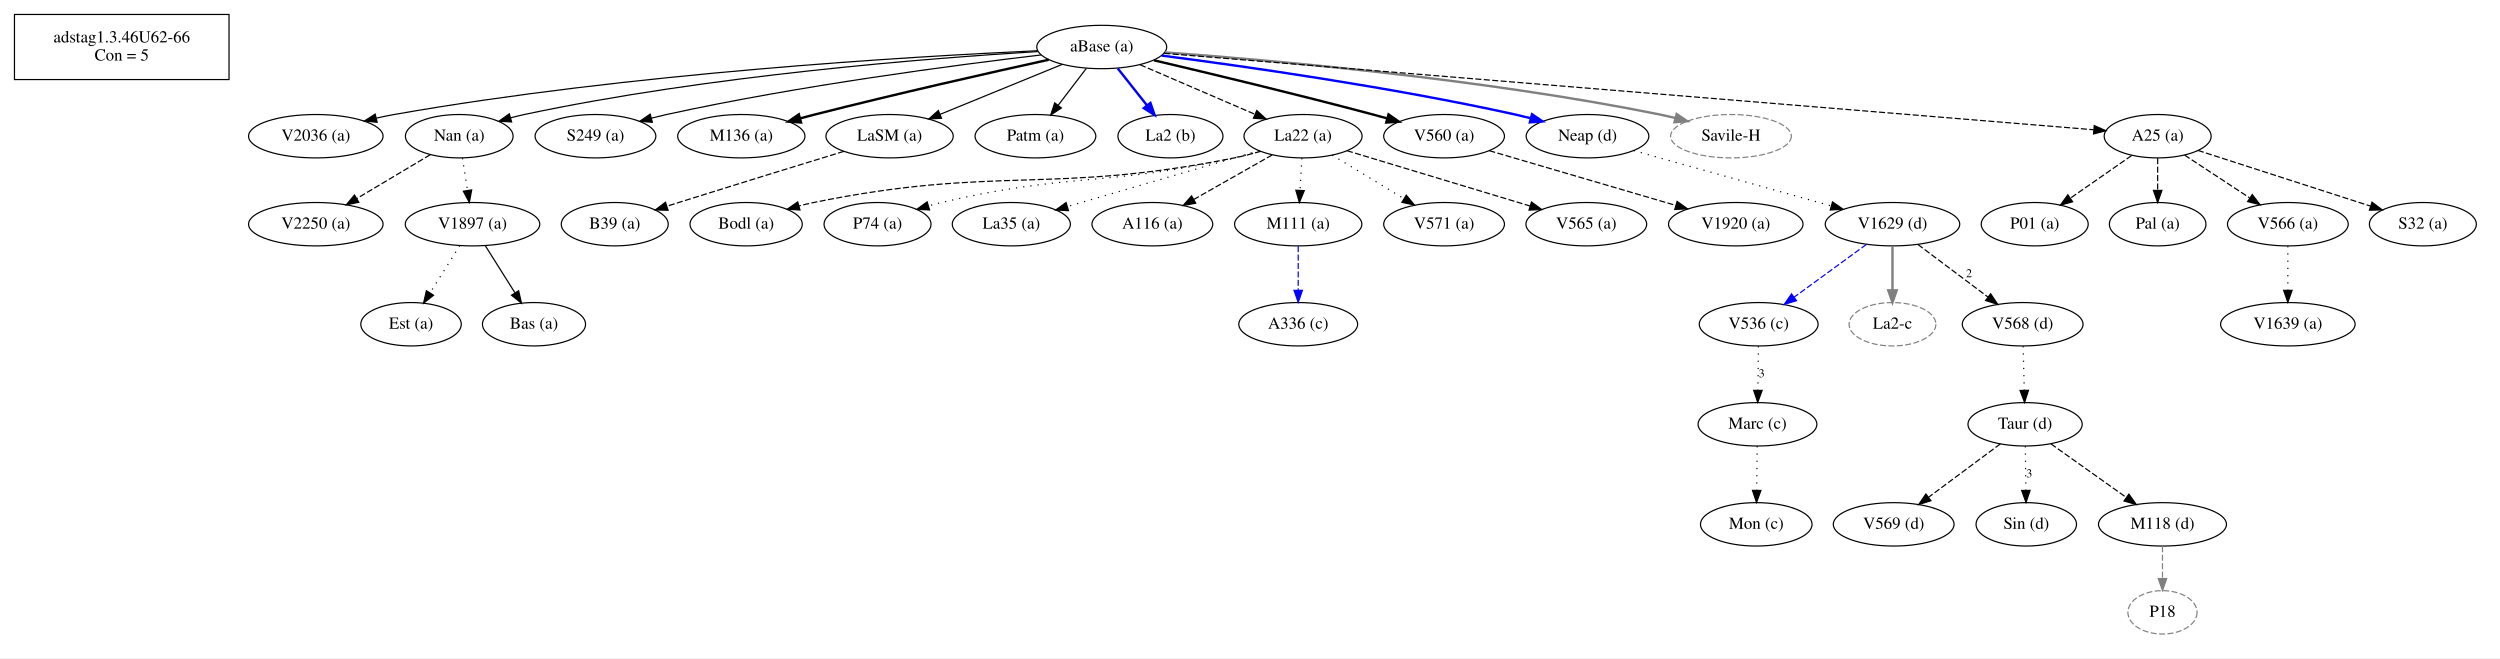
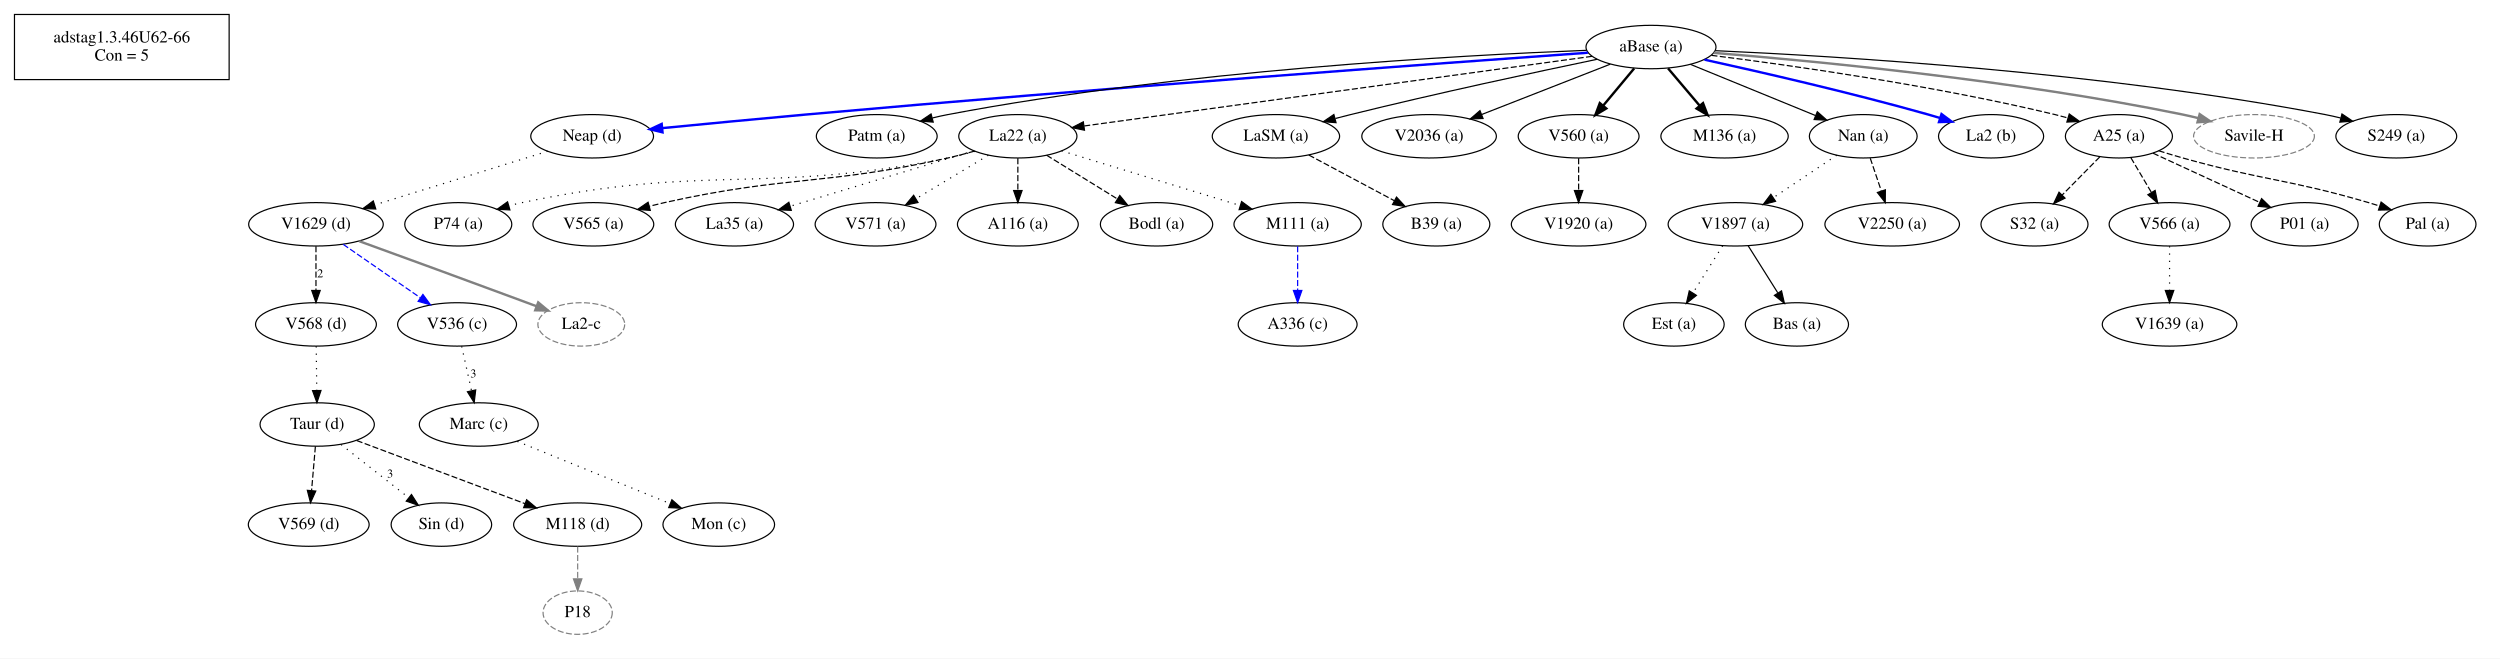
- <svg xmlns="http://www.w3.org/2000/svg" width="2074pt" height="546pt" viewBox="0.00 0.00 2074.00 546.00">
+ <svg xmlns="http://www.w3.org/2000/svg" width="2073pt" height="546pt" viewBox="0.00 0.00 2073.00 546.00">
  <g id="graph0" class="graph" transform="scale(1 1) rotate(0) translate(4 542)">
-     <polygon fill="white" stroke="transparent" points="-4,4 -4,-542 2070,-542 2070,4 -4,4" />
+     <polygon fill="white" stroke="transparent" points="-4,4 -4,-542 2069,-542 2069,4 -4,4" />
    <g id="clust1" class="cluster">
      <polygon fill="none" stroke="black" points="8,-476 8,-530 186,-530 186,-476 8,-476" />
    </g>
    <g id="clust2" class="cluster">
</g>
    <g id="node1" class="node">
      <text text-anchor="middle" x="97" y="-506.8" font-family="Times,serif" font-size="14.00">adstag1.3.46U62-66</text>
      <text text-anchor="middle" x="97" y="-491.8" font-family="Times,serif" font-size="14.00">Con = 5</text>
    </g>
    <g id="node2" class="node">
-       <ellipse fill="none" stroke="black" cx="258" cy="-429" rx="55.79" ry="18" />
-       <text text-anchor="middle" x="258" y="-425.3" font-family="Times,serif" font-size="14.00">V2036 (a)</text>
+       <ellipse fill="none" stroke="black" cx="487" cy="-429" rx="50.89" ry="18" />
+       <text text-anchor="middle" x="487" y="-425.3" font-family="Times,serif" font-size="14.00">Neap (d)</text>
+     </g>
+     <g id="node21" class="node">
+       <ellipse fill="none" stroke="black" cx="258" cy="-356" rx="55.79" ry="18" />
+       <text text-anchor="middle" x="258" y="-352.3" font-family="Times,serif" font-size="14.00">V1629 (d)</text>
+     </g>
+     <g id="edge20" class="edge">
+       <path fill="none" stroke="black" stroke-dasharray="1,5" d="M450.21,-416.59C411.27,-404.52 349.62,-385.41 306.68,-372.09" />
+       <polygon fill="black" stroke="black" points="307.59,-368.71 297,-369.09 305.52,-375.4 307.59,-368.71" />
    </g>
    <g id="node3" class="node">
-       <ellipse fill="none" stroke="black" cx="1894" cy="-273" rx="55.79" ry="18" />
-       <text text-anchor="middle" x="1894" y="-269.3" font-family="Times,serif" font-size="14.00">V1639 (a)</text>
+       <ellipse fill="none" stroke="black" cx="723" cy="-429" rx="50.09" ry="18" />
+       <text text-anchor="middle" x="723" y="-425.3" font-family="Times,serif" font-size="14.00">Patm (a)</text>
    </g>
    <g id="node4" class="node">
-       <ellipse fill="none" stroke="black" cx="1455" cy="-273" rx="49.29" ry="18" />
-       <text text-anchor="middle" x="1455" y="-269.3" font-family="Times,serif" font-size="14.00">V536 (c)</text>
+       <ellipse fill="none" stroke="black" cx="258" cy="-273" rx="50.09" ry="18" />
+       <text text-anchor="middle" x="258" y="-269.3" font-family="Times,serif" font-size="14.00">V568 (d)</text>
+     </g>
+     <g id="node23" class="node">
+       <ellipse fill="none" stroke="black" cx="259" cy="-190" rx="47.39" ry="18" />
+       <text text-anchor="middle" x="259" y="-186.3" font-family="Times,serif" font-size="14.00">Taur (d)</text>
+     </g>
+     <g id="edge21" class="edge">
+       <path fill="none" stroke="black" stroke-dasharray="1,5" d="M258.21,-254.82C258.34,-244.19 258.51,-230.31 258.66,-218.2" />
+       <polygon fill="black" stroke="black" points="262.16,-218.2 258.79,-208.15 255.16,-218.11 262.16,-218.2" />
+     </g>
+     <g id="node5" class="node">
+       <ellipse fill="none" stroke="black" cx="376" cy="-356" rx="44.39" ry="18" />
+       <text text-anchor="middle" x="376" y="-352.3" font-family="Times,serif" font-size="14.00">P74 (a)</text>
+     </g>
+     <g id="node6" class="node">
+       <ellipse fill="none" stroke="black" cx="592" cy="-107" rx="46.29" ry="18" />
+       <text text-anchor="middle" x="592" y="-103.3" font-family="Times,serif" font-size="14.00">Mon (c)</text>
+     </g>
+     <g id="node7" class="node">
+       <ellipse fill="none" stroke="black" cx="840" cy="-429" rx="48.99" ry="18" />
+       <text text-anchor="middle" x="840" y="-425.3" font-family="Times,serif" font-size="14.00">La22 (a)</text>
+     </g>
+     <g id="edge4" class="edge">
+       <path fill="none" stroke="black" stroke-dasharray="1,5" d="M804.67,-416.54C797.24,-414.45 789.41,-412.46 782,-411 627.23,-380.47 583.37,-406.48 429,-374 425.38,-373.24 421.66,-372.33 417.95,-371.32" />
+       <polygon fill="black" stroke="black" points="418.81,-367.93 408.23,-368.5 416.86,-374.65 418.81,-367.93" />
+     </g>
+     <g id="node8" class="node">
+       <ellipse fill="none" stroke="black" cx="488" cy="-356" rx="50.09" ry="18" />
+       <text text-anchor="middle" x="488" y="-352.3" font-family="Times,serif" font-size="14.00">V565 (a)</text>
+     </g>
+     <g id="edge7" class="edge">
+       <path fill="none" stroke="black" stroke-dasharray="5,2" d="M803.99,-416.66C796.75,-414.61 789.17,-412.61 782,-411 678.83,-387.86 650.22,-396.9 547,-374 542.9,-373.09 538.67,-372.06 534.44,-370.96" />
+       <polygon fill="black" stroke="black" points="535.21,-367.55 524.64,-368.32 533.39,-374.3 535.21,-367.55" />
+     </g>
+     <g id="node11" class="node">
+       <ellipse fill="none" stroke="black" cx="605" cy="-356" rx="48.99" ry="18" />
+       <text text-anchor="middle" x="605" y="-352.3" font-family="Times,serif" font-size="14.00">La35 (a)</text>
+     </g>
+     <g id="edge10" class="edge">
+       <path fill="none" stroke="black" stroke-dasharray="1,5" d="M803.54,-416.98C762.55,-404.6 695.9,-384.46 651.27,-370.98" />
+       <polygon fill="black" stroke="black" points="652.13,-367.58 641.55,-368.04 650.11,-374.28 652.13,-367.58" />
+     </g>
+     <g id="node16" class="node">
+       <ellipse fill="none" stroke="black" cx="722" cy="-356" rx="50.09" ry="18" />
+       <text text-anchor="middle" x="722" y="-352.3" font-family="Times,serif" font-size="14.00">V571 (a)</text>
+     </g>
+     <g id="edge15" class="edge">
+       <path fill="none" stroke="black" stroke-dasharray="1,5" d="M815.55,-413.29C798.18,-402.84 774.65,-388.68 755.53,-377.18" />
+       <polygon fill="black" stroke="black" points="757.2,-374.09 746.82,-371.94 753.59,-380.09 757.2,-374.09" />
+     </g>
+     <g id="node26" class="node">
+       <ellipse fill="none" stroke="black" cx="840" cy="-356" rx="50.09" ry="18" />
+       <text text-anchor="middle" x="840" y="-352.3" font-family="Times,serif" font-size="14.00">A116 (a)</text>
+     </g>
+     <g id="edge24" class="edge">
+       <path fill="none" stroke="black" stroke-dasharray="5,2" d="M840,-410.81C840,-402.79 840,-393.05 840,-384.07" />
+       <polygon fill="black" stroke="black" points="843.5,-384.03 840,-374.03 836.5,-384.03 843.5,-384.03" />
+     </g>
+     <g id="node34" class="node">
+       <ellipse fill="none" stroke="black" cx="955" cy="-356" rx="46.59" ry="18" />
+       <text text-anchor="middle" x="955" y="-352.3" font-family="Times,serif" font-size="14.00">Bodl (a)</text>
+     </g>
+     <g id="edge32" class="edge">
+       <path fill="none" stroke="black" stroke-dasharray="5,2" d="M863.83,-413.29C880.79,-402.82 903.79,-388.62 922.44,-377.1" />
+       <polygon fill="black" stroke="black" points="924.53,-379.92 931.2,-371.69 920.85,-373.97 924.53,-379.92" />
+     </g>
+     <g id="node39" class="node">
+       <ellipse fill="none" stroke="black" cx="1072" cy="-356" rx="52.79" ry="18" />
+       <text text-anchor="middle" x="1072" y="-352.3" font-family="Times,serif" font-size="14.00">M111 (a)</text>
+     </g>
+     <g id="edge37" class="edge">
+       <path fill="none" stroke="black" stroke-dasharray="1,5" d="M876.25,-416.91C916.18,-404.69 980.54,-384.99 1024.48,-371.54" />
+       <polygon fill="black" stroke="black" points="1025.54,-374.88 1034.08,-368.61 1023.49,-368.18 1025.54,-374.88" />
+     </g>
+     <g id="node9" class="node">
+       <ellipse fill="none" stroke="black" cx="252" cy="-107" rx="50.09" ry="18" />
+       <text text-anchor="middle" x="252" y="-103.3" font-family="Times,serif" font-size="14.00">V569 (d)</text>
+     </g>
+     <g id="node10" class="node">
+       <ellipse fill="none" stroke="black" cx="1795" cy="-273" rx="55.79" ry="18" />
+       <text text-anchor="middle" x="1795" y="-269.3" font-family="Times,serif" font-size="14.00">V1639 (a)</text>
+     </g>
+     <g id="node12" class="node">
+       <ellipse fill="none" stroke="black" cx="1054" cy="-429" rx="52.79" ry="18" />
+       <text text-anchor="middle" x="1054" y="-425.3" font-family="Times,serif" font-size="14.00">LaSM (a)</text>
+     </g>
+     <g id="node27" class="node">
+       <ellipse fill="none" stroke="black" cx="1187" cy="-356" rx="44.39" ry="18" />
+       <text text-anchor="middle" x="1187" y="-352.3" font-family="Times,serif" font-size="14.00">B39 (a)</text>
+     </g>
+     <g id="edge25" class="edge">
+       <path fill="none" stroke="black" stroke-dasharray="5,2" d="M1081.24,-413.46C1101.72,-402.53 1129.94,-387.46 1152.08,-375.64" />
+       <polygon fill="black" stroke="black" points="1153.98,-378.59 1161.16,-370.8 1150.69,-372.42 1153.98,-378.59" />
+     </g>
+     <g id="node13" class="node">
+       <ellipse fill="none" stroke="black" cx="1683" cy="-356" rx="44.39" ry="18" />
+       <text text-anchor="middle" x="1683" y="-352.3" font-family="Times,serif" font-size="14.00">S32 (a)</text>
+     </g>
+     <g id="node14" class="node">
+       <ellipse fill="none" stroke="black" cx="1795" cy="-356" rx="50.09" ry="18" />
+       <text text-anchor="middle" x="1795" y="-352.3" font-family="Times,serif" font-size="14.00">V566 (a)</text>
+     </g>
+     <g id="edge9" class="edge">
+       <path fill="none" stroke="black" stroke-dasharray="1,5" d="M1795,-337.82C1795,-327.19 1795,-313.31 1795,-301.2" />
+       <polygon fill="black" stroke="black" points="1798.5,-301.15 1795,-291.15 1791.5,-301.15 1798.5,-301.15" />
+     </g>
+     <g id="node15" class="node">
+       <ellipse fill="none" stroke="black" cx="1181" cy="-429" rx="55.79" ry="18" />
+       <text text-anchor="middle" x="1181" y="-425.3" font-family="Times,serif" font-size="14.00">V2036 (a)</text>
+     </g>
+     <g id="node17" class="node">
+       <ellipse fill="none" stroke="black" cx="1305" cy="-429" rx="50.09" ry="18" />
+       <text text-anchor="middle" x="1305" y="-425.3" font-family="Times,serif" font-size="14.00">V560 (a)</text>
+     </g>
+     <g id="node20" class="node">
+       <ellipse fill="none" stroke="black" cx="1305" cy="-356" rx="55.79" ry="18" />
+       <text text-anchor="middle" x="1305" y="-352.3" font-family="Times,serif" font-size="14.00">V1920 (a)</text>
+     </g>
+     <g id="edge19" class="edge">
+       <path fill="none" stroke="black" stroke-dasharray="5,2" d="M1305,-410.81C1305,-402.79 1305,-393.05 1305,-384.07" />
+       <polygon fill="black" stroke="black" points="1308.5,-384.03 1305,-374.03 1301.5,-384.03 1308.5,-384.03" />
+     </g>
+     <g id="node18" class="node">
+       <ellipse fill="none" stroke="black" cx="1426" cy="-429" rx="52.79" ry="18" />
+       <text text-anchor="middle" x="1426" y="-425.3" font-family="Times,serif" font-size="14.00">M136 (a)</text>
+     </g>
+     <g id="node19" class="node">
+       <ellipse fill="none" stroke="black" cx="1907" cy="-356" rx="44.39" ry="18" />
+       <text text-anchor="middle" x="1907" y="-352.3" font-family="Times,serif" font-size="14.00">P01 (a)</text>
+     </g>
+     <g id="edge3" class="edge">
+       <path fill="none" stroke="black" stroke-dasharray="5,2" d="M258,-337.82C258,-327.19 258,-313.31 258,-301.2" />
+       <polygon fill="black" stroke="black" points="261.5,-301.15 258,-291.15 254.5,-301.15 261.5,-301.15" />
+       <text text-anchor="middle" x="261.5" y="-312" font-family="Times,serif" font-size="10.00">2</text>
+     </g>
+     <g id="node36" class="node">
+       <ellipse fill="none" stroke="black" cx="375" cy="-273" rx="49.29" ry="18" />
+       <text text-anchor="middle" x="375" y="-269.3" font-family="Times,serif" font-size="14.00">V536 (c)</text>
+     </g>
+     <g id="edge34" class="edge">
+       <path fill="none" stroke="blue" stroke-dasharray="5,2" d="M280.56,-339.38C298.72,-326.81 324.43,-309.01 344.44,-295.16" />
+       <polygon fill="blue" stroke="blue" points="346.68,-297.86 352.91,-289.29 342.69,-292.11 346.68,-297.86" />
+     </g>
+     <g id="node38" class="node">
+       <ellipse fill="none" stroke="gray" stroke-dasharray="5,2" cx="478" cy="-273" rx="36" ry="18" />
+       <text text-anchor="middle" x="478" y="-269.3" font-family="Times,serif" font-size="14.00">La2-c</text>
+     </g>
+     <g id="edge36" class="edge">
+       <path fill="none" stroke="gray" stroke-width="2" d="M293.9,-342C329.31,-329.14 384.94,-308.87 433,-291 435.55,-290.05 438.19,-289.07 440.84,-288.07" />
+       <polygon fill="gray" stroke="gray" stroke-width="2" points="442.28,-291.27 450.41,-284.48 439.82,-284.72 442.28,-291.27" />
+     </g>
+     <g id="node22" class="node">
+       <ellipse fill="none" stroke="black" cx="1365" cy="-503" rx="53.89" ry="18" />
+       <text text-anchor="middle" x="1365" y="-499.3" font-family="Times,serif" font-size="14.00">aBase (a)</text>
+     </g>
+     <g id="edge1" class="edge">
+       <path fill="none" stroke="blue" stroke-width="2" d="M1312.64,-498.29C1196.06,-489.95 906.26,-468.73 664,-447 624.43,-443.45 579.92,-439.17 545.43,-435.8" />
+       <polygon fill="blue" stroke="blue" stroke-width="2" points="545.36,-432.27 535.06,-434.78 544.67,-439.24 545.36,-432.27" />
+     </g>
+     <g id="edge2" class="edge">
+       <path fill="none" stroke="black" d="M1311.48,-500.28C1208.25,-496.24 974.78,-483.54 782,-447 777.82,-446.21 773.5,-445.25 769.2,-444.19" />
+       <polygon fill="black" stroke="black" points="769.81,-440.74 759.25,-441.59 768.04,-447.51 769.81,-440.74" />
+     </g>
+     <g id="edge6" class="edge">
+       <path fill="none" stroke="black" stroke-dasharray="5,2" d="M1316.08,-495.29C1218.01,-481.84 997.96,-451.66 895.04,-437.55" />
+       <polygon fill="black" stroke="black" points="895.24,-434.04 884.86,-436.15 894.29,-440.98 895.24,-434.04" />
+     </g>
+     <g id="edge11" class="edge">
+       <path fill="none" stroke="black" d="M1320.31,-492.84C1270.36,-482.43 1187.12,-464.59 1116,-447 1111.86,-445.97 1107.57,-444.88 1103.27,-443.75" />
+       <polygon fill="black" stroke="black" points="1103.84,-440.28 1093.28,-441.09 1102.04,-447.05 1103.84,-440.28" />
+     </g>
+     <g id="edge14" class="edge">
+       <path fill="none" stroke="black" d="M1331.25,-488.79C1301.22,-477.04 1257.13,-459.79 1224.47,-447.01" />
+       <polygon fill="black" stroke="black" points="1225.75,-443.75 1215.16,-443.37 1223.19,-450.27 1225.75,-443.75" />
+     </g>
+     <g id="edge16" class="edge">
+       <path fill="none" stroke="black" stroke-width="2" d="M1351.08,-485.3C1343.44,-476.12 1333.81,-464.57 1325.33,-454.4" />
+       <polygon fill="black" stroke="black" stroke-width="2" points="1327.93,-452.05 1318.84,-446.61 1322.55,-456.53 1327.93,-452.05" />
+     </g>
+     <g id="edge17" class="edge">
+       <path fill="none" stroke="black" stroke-width="2" d="M1379.15,-485.3C1386.92,-476.12 1396.71,-464.57 1405.33,-454.4" />
+       <polygon fill="black" stroke="black" stroke-width="2" points="1408.14,-456.5 1411.93,-446.61 1402.79,-451.98 1408.14,-456.5" />
+     </g>
+     <g id="node24" class="node">
+       <ellipse fill="none" stroke="black" cx="1541" cy="-429" rx="44.69" ry="18" />
+       <text text-anchor="middle" x="1541" y="-425.3" font-family="Times,serif" font-size="14.00">Nan (a)</text>
+     </g>
+     <g id="edge22" class="edge">
+       <path fill="none" stroke="black" d="M1397.69,-488.63C1427.06,-476.61 1470.25,-458.94 1501.54,-446.14" />
+       <polygon fill="black" stroke="black" points="1502.9,-449.37 1510.83,-442.34 1500.25,-442.89 1502.9,-449.37" />
+     </g>
+     <g id="node31" class="node">
+       <ellipse fill="none" stroke="black" cx="1647" cy="-429" rx="43.59" ry="18" />
+       <text text-anchor="middle" x="1647" y="-425.3" font-family="Times,serif" font-size="14.00">La2 (b)</text>
+     </g>
+     <g id="edge29" class="edge">
+       <path fill="none" stroke="blue" stroke-width="2" d="M1409.37,-492.51C1455.89,-482.3 1530.99,-465.08 1595,-447 1598.15,-446.11 1601.4,-445.15 1604.66,-444.16" />
+       <polygon fill="blue" stroke="blue" stroke-width="2" points="1605.9,-447.44 1614.39,-441.11 1603.8,-440.76 1605.9,-447.44" />
+     </g>
+     <g id="node35" class="node">
+       <ellipse fill="none" stroke="black" cx="1753" cy="-429" rx="44.39" ry="18" />
+       <text text-anchor="middle" x="1753" y="-425.3" font-family="Times,serif" font-size="14.00">A25 (a)</text>
+     </g>
+     <g id="edge33" class="edge">
+       <path fill="none" stroke="black" stroke-dasharray="5,2" d="M1415.12,-496.12C1481.03,-487.85 1600.16,-471.07 1700,-447 1703.44,-446.17 1706.98,-445.23 1710.52,-444.23" />
+       <polygon fill="black" stroke="black" points="1711.83,-447.49 1720.42,-441.28 1709.84,-440.78 1711.83,-447.49" />
+     </g>
+     <g id="node40" class="node">
+       <ellipse fill="none" stroke="gray" stroke-dasharray="5,2" cx="1865" cy="-429" rx="50.09" ry="18" />
+       <text text-anchor="middle" x="1865" y="-425.3" font-family="Times,serif" font-size="14.00">Savile-Η</text>
+     </g>
+     <g id="edge38" class="edge">
+       <path fill="none" stroke="gray" stroke-width="2" d="M1417.03,-498.16C1499.95,-491.46 1666.93,-475.53 1806,-447 1810.17,-446.14 1814.48,-445.14 1818.77,-444.06" />
+       <polygon fill="gray" stroke="gray" stroke-width="2" points="1819.95,-447.37 1828.71,-441.42 1818.15,-440.6 1819.95,-447.37" />
+     </g>
+     <g id="node44" class="node">
+       <ellipse fill="none" stroke="black" cx="1983" cy="-429" rx="50.09" ry="18" />
+       <text text-anchor="middle" x="1983" y="-425.3" font-family="Times,serif" font-size="14.00">S249 (a)</text>
+     </g>
+     <g id="edge42" class="edge">
+       <path fill="none" stroke="black" d="M1418.26,-499.99C1518.2,-495.52 1740.35,-482.19 1924,-447 1928.18,-446.2 1932.49,-445.23 1936.79,-444.18" />
+       <polygon fill="black" stroke="black" points="1937.96,-447.49 1946.74,-441.57 1936.18,-440.72 1937.96,-447.49" />
+     </g>
+     <g id="edge8" class="edge">
+       <path fill="none" stroke="black" stroke-dasharray="5,2" d="M257.52,-171.82C256.6,-161.19 255.4,-147.31 254.35,-135.2" />
+       <polygon fill="black" stroke="black" points="257.83,-134.81 253.48,-125.15 250.86,-135.42 257.83,-134.81" />
+     </g>
+     <g id="node25" class="node">
+       <ellipse fill="none" stroke="black" cx="362" cy="-107" rx="41.69" ry="18" />
+       <text text-anchor="middle" x="362" y="-103.3" font-family="Times,serif" font-size="14.00">Sin (d)</text>
+     </g>
+     <g id="edge23" class="edge">
+       <path fill="none" stroke="black" stroke-dasharray="1,5" d="M278.86,-173.38C294.73,-160.9 317.16,-143.26 334.72,-129.45" />
+       <polygon fill="black" stroke="black" points="337.2,-131.95 342.9,-123.02 332.87,-126.45 337.2,-131.95" />
+       <text text-anchor="middle" x="319.5" y="-146" font-family="Times,serif" font-size="10.00">3</text>
+     </g>
+     <g id="node41" class="node">
+       <ellipse fill="none" stroke="black" cx="475" cy="-107" rx="53.09" ry="18" />
+       <text text-anchor="middle" x="475" y="-103.3" font-family="Times,serif" font-size="14.00">M118 (d)</text>
+     </g>
+     <g id="edge39" class="edge">
+       <path fill="none" stroke="black" stroke-dasharray="5,2" d="M291.81,-176.7C329.06,-162.73 390.02,-139.87 431.29,-124.39" />
+       <polygon fill="black" stroke="black" points="432.68,-127.61 440.81,-120.82 430.22,-121.05 432.68,-127.61" />
+     </g>
+     <g id="node28" class="node">
+       <ellipse fill="none" stroke="black" cx="1435" cy="-356" rx="55.79" ry="18" />
+       <text text-anchor="middle" x="1435" y="-352.3" font-family="Times,serif" font-size="14.00">V1897 (a)</text>
+     </g>
+     <g id="edge26" class="edge">
+       <path fill="none" stroke="black" stroke-dasharray="1,5" d="M1519.04,-413.29C1503.85,-403.12 1483.43,-389.44 1466.51,-378.11" />
+       <polygon fill="black" stroke="black" points="1468.29,-375.09 1458.04,-372.43 1464.4,-380.9 1468.29,-375.09" />
+     </g>
+     <g id="node29" class="node">
+       <ellipse fill="none" stroke="black" cx="1565" cy="-356" rx="55.79" ry="18" />
+       <text text-anchor="middle" x="1565" y="-352.3" font-family="Times,serif" font-size="14.00">V2250 (a)</text>
+     </g>
+     <g id="edge27" class="edge">
+       <path fill="none" stroke="black" stroke-dasharray="5,2" d="M1546.81,-410.81C1549.55,-402.7 1552.89,-392.84 1555.95,-383.78" />
+       <polygon fill="black" stroke="black" points="1559.36,-384.62 1559.24,-374.03 1552.73,-382.38 1559.36,-384.62" />
+     </g>
+     <g id="node37" class="node">
+       <ellipse fill="none" stroke="black" cx="1384" cy="-273" rx="41.69" ry="18" />
+       <text text-anchor="middle" x="1384" y="-269.3" font-family="Times,serif" font-size="14.00">Est (a)</text>
+     </g>
+     <g id="edge35" class="edge">
+       <path fill="none" stroke="black" stroke-dasharray="1,5" d="M1424.43,-338.22C1417.34,-326.96 1407.87,-311.92 1399.88,-299.22" />
+       <polygon fill="black" stroke="black" points="1402.67,-297.08 1394.38,-290.48 1396.75,-300.81 1402.67,-297.08" />
+     </g>
+     <g id="node42" class="node">
+       <ellipse fill="none" stroke="black" cx="1486" cy="-273" rx="42.79" ry="18" />
+       <text text-anchor="middle" x="1486" y="-269.3" font-family="Times,serif" font-size="14.00">Bas (a)</text>
+     </g>
+     <g id="edge40" class="edge">
+       <path fill="none" stroke="black" d="M1445.57,-338.22C1452.66,-326.96 1462.13,-311.92 1470.12,-299.22" />
+       <polygon fill="black" stroke="black" points="1473.25,-300.81 1475.62,-290.48 1467.33,-297.08 1473.25,-300.81" />
+     </g>
+     <g id="node30" class="node">
+       <ellipse fill="none" stroke="gray" stroke-dasharray="5,2" cx="475" cy="-34" rx="28.7" ry="18" />
+       <text text-anchor="middle" x="475" y="-30.3" font-family="Times,serif" font-size="14.00">P18</text>
+     </g>
+     <g id="node32" class="node">
+       <ellipse fill="none" stroke="black" cx="393" cy="-190" rx="49.29" ry="18" />
+       <text text-anchor="middle" x="393" y="-186.3" font-family="Times,serif" font-size="14.00">Marc (c)</text>
+     </g>
+     <g id="edge5" class="edge">
+       <path fill="none" stroke="black" stroke-dasharray="1,5" d="M424.97,-175.99C459.36,-161.99 514.14,-139.69 551.51,-124.48" />
+       <polygon fill="black" stroke="black" points="553.15,-127.59 561.09,-120.58 550.51,-121.11 553.15,-127.59" />
+     </g>
+     <g id="node33" class="node">
+       <ellipse fill="none" stroke="black" cx="2009" cy="-356" rx="40.09" ry="18" />
+       <text text-anchor="middle" x="2009" y="-352.3" font-family="Times,serif" font-size="14.00">Pal (a)</text>
+     </g>
+     <g id="edge12" class="edge">
+       <path fill="none" stroke="black" stroke-dasharray="5,2" d="M1737.12,-411.89C1727.9,-402.54 1716.13,-390.6 1705.92,-380.25" />
+       <polygon fill="black" stroke="black" points="1708.33,-377.71 1698.82,-373.05 1703.35,-382.63 1708.33,-377.71" />
+     </g>
+     <g id="edge13" class="edge">
+       <path fill="none" stroke="black" stroke-dasharray="5,2" d="M1762.95,-411.17C1768.03,-402.6 1774.3,-391.99 1779.95,-382.44" />
+       <polygon fill="black" stroke="black" points="1783.04,-384.09 1785.12,-373.71 1777.01,-380.53 1783.04,-384.09" />
+     </g>
+     <g id="edge18" class="edge">
+       <path fill="none" stroke="black" stroke-dasharray="5,2" d="M1781.25,-414.98C1806.1,-403.52 1842.47,-386.75 1869.71,-374.19" />
+       <polygon fill="black" stroke="black" points="1871.32,-377.31 1878.93,-369.94 1868.39,-370.95 1871.32,-377.31" />
+     </g>
+     <g id="edge31" class="edge">
+       <path fill="none" stroke="black" stroke-dasharray="5,2" d="M1785.96,-417.01C1792.57,-414.92 1799.49,-412.82 1806,-411 1873.78,-392.01 1892.44,-393.78 1960,-374 1962.97,-373.13 1966.03,-372.19 1969.1,-371.21" />
+       <polygon fill="black" stroke="black" points="1970.43,-374.45 1978.83,-367.99 1968.24,-367.8 1970.43,-374.45" />
+     </g>
+     <g id="edge30" class="edge">
+       <path fill="none" stroke="black" stroke-dasharray="1,5" d="M378.82,-254.82C381.18,-244.19 384.27,-230.31 386.95,-218.2" />
+       <polygon fill="black" stroke="black" points="390.44,-218.67 389.19,-208.15 383.6,-217.16 390.44,-218.67" />
+       <text text-anchor="middle" x="388.5" y="-229" font-family="Times,serif" font-size="10.00">3</text>
    </g>
    <g id="node43" class="node">
-       <ellipse fill="none" stroke="black" cx="1454" cy="-190" rx="49.29" ry="18" />
-       <text text-anchor="middle" x="1454" y="-186.3" font-family="Times,serif" font-size="14.00">Marc (c)</text>
+       <ellipse fill="none" stroke="black" cx="1072" cy="-273" rx="49.29" ry="18" />
+       <text text-anchor="middle" x="1072" y="-269.3" font-family="Times,serif" font-size="14.00">A336 (c)</text>
    </g>
    <g id="edge41" class="edge">
-       <path fill="none" stroke="black" stroke-dasharray="1,5" d="M1454.79,-254.82C1454.66,-244.19 1454.49,-230.31 1454.34,-218.2" />
-       <polygon fill="black" stroke="black" points="1457.84,-218.11 1454.21,-208.15 1450.84,-218.2 1457.84,-218.11" />
-       <text text-anchor="middle" x="1457.5" y="-229" font-family="Times,serif" font-size="10.00">3</text>
-     </g>
-     <g id="node5" class="node">
-       <ellipse fill="none" stroke="black" cx="377" cy="-429" rx="44.69" ry="18" />
-       <text text-anchor="middle" x="377" y="-425.3" font-family="Times,serif" font-size="14.00">Nan (a)</text>
-     </g>
-     <g id="node13" class="node">
-       <ellipse fill="none" stroke="black" cx="258" cy="-356" rx="55.79" ry="18" />
-       <text text-anchor="middle" x="258" y="-352.3" font-family="Times,serif" font-size="14.00">V2250 (a)</text>
-     </g>
-     <g id="edge12" class="edge">
-       <path fill="none" stroke="black" stroke-dasharray="5,2" d="M352.92,-413.63C335.37,-403.16 311.35,-388.83 291.87,-377.21" />
-       <polygon fill="black" stroke="black" points="293.66,-374.2 283.28,-372.08 290.07,-380.21 293.66,-374.2" />
-     </g>
-     <g id="node31" class="node">
-       <ellipse fill="none" stroke="black" cx="388" cy="-356" rx="55.79" ry="18" />
-       <text text-anchor="middle" x="388" y="-352.3" font-family="Times,serif" font-size="14.00">V1897 (a)</text>
-     </g>
-     <g id="edge29" class="edge">
-       <path fill="none" stroke="black" stroke-dasharray="1,5" d="M379.66,-410.81C380.91,-402.79 382.42,-393.05 383.81,-384.07" />
-       <polygon fill="black" stroke="black" points="387.29,-384.45 385.36,-374.03 380.37,-383.38 387.29,-384.45" />
-     </g>
-     <g id="node6" class="node">
-       <ellipse fill="none" stroke="gray" stroke-dasharray="5,2" cx="1566" cy="-273" rx="36" ry="18" />
-       <text text-anchor="middle" x="1566" y="-269.3" font-family="Times,serif" font-size="14.00">La2-c</text>
-     </g>
-     <g id="node7" class="node">
-       <ellipse fill="none" stroke="black" cx="615" cy="-356" rx="46.59" ry="18" />
-       <text text-anchor="middle" x="615" y="-352.3" font-family="Times,serif" font-size="14.00">Bodl (a)</text>
-     </g>
-     <g id="node8" class="node">
-       <ellipse fill="none" stroke="black" cx="490" cy="-429" rx="50.09" ry="18" />
-       <text text-anchor="middle" x="490" y="-425.3" font-family="Times,serif" font-size="14.00">S249 (a)</text>
-     </g>
-     <g id="node9" class="node">
-       <ellipse fill="none" stroke="black" cx="1684" cy="-356" rx="44.39" ry="18" />
-       <text text-anchor="middle" x="1684" y="-352.3" font-family="Times,serif" font-size="14.00">P01 (a)</text>
-     </g>
-     <g id="node10" class="node">
-       <ellipse fill="none" stroke="black" cx="611" cy="-429" rx="52.79" ry="18" />
-       <text text-anchor="middle" x="611" y="-425.3" font-family="Times,serif" font-size="14.00">M136 (a)</text>
-     </g>
-     <g id="node11" class="node">
-       <ellipse fill="none" stroke="black" cx="1566" cy="-356" rx="55.79" ry="18" />
-       <text text-anchor="middle" x="1566" y="-352.3" font-family="Times,serif" font-size="14.00">V1629 (d)</text>
-     </g>
-     <g id="edge3" class="edge">
-       <path fill="none" stroke="blue" stroke-dasharray="5,2" d="M1544.33,-339.19C1527.26,-326.73 1503.29,-309.24 1484.47,-295.51" />
-       <polygon fill="blue" stroke="blue" points="1486.37,-292.56 1476.23,-289.49 1482.25,-298.22 1486.37,-292.56" />
-     </g>
-     <g id="edge5" class="edge">
-       <path fill="none" stroke="gray" stroke-width="2" d="M1566,-337.82C1566,-327.19 1566,-313.31 1566,-301.2" />
-       <polygon fill="gray" stroke="gray" stroke-width="2" points="1569.5,-301.15 1566,-291.15 1562.5,-301.15 1569.5,-301.15" />
-     </g>
-     <g id="node16" class="node">
-       <ellipse fill="none" stroke="black" cx="1674" cy="-273" rx="50.09" ry="18" />
-       <text text-anchor="middle" x="1674" y="-269.3" font-family="Times,serif" font-size="14.00">V568 (d)</text>
-     </g>
-     <g id="edge15" class="edge">
-       <path fill="none" stroke="black" stroke-dasharray="5,2" d="M1587.08,-339.19C1603.69,-326.73 1627.02,-309.24 1645.32,-295.51" />
-       <polygon fill="black" stroke="black" points="1647.44,-298.29 1653.34,-289.49 1643.24,-292.69 1647.44,-298.29" />
-       <text text-anchor="middle" x="1629.5" y="-312" font-family="Times,serif" font-size="10.00">2</text>
-     </g>
-     <g id="node12" class="node">
-       <ellipse fill="none" stroke="black" cx="1567" cy="-107" rx="50.09" ry="18" />
-       <text text-anchor="middle" x="1567" y="-103.3" font-family="Times,serif" font-size="14.00">V569 (d)</text>
-     </g>
-     <g id="node14" class="node">
-       <ellipse fill="none" stroke="black" cx="337" cy="-273" rx="41.69" ry="18" />
-       <text text-anchor="middle" x="337" y="-269.3" font-family="Times,serif" font-size="14.00">Est (a)</text>
-     </g>
-     <g id="node15" class="node">
-       <ellipse fill="none" stroke="black" cx="724" cy="-356" rx="44.39" ry="18" />
-       <text text-anchor="middle" x="724" y="-352.3" font-family="Times,serif" font-size="14.00">P74 (a)</text>
-     </g>
-     <g id="node33" class="node">
-       <ellipse fill="none" stroke="black" cx="1676" cy="-190" rx="47.39" ry="18" />
-       <text text-anchor="middle" x="1676" y="-186.3" font-family="Times,serif" font-size="14.00">Taur (d)</text>
-     </g>
-     <g id="edge31" class="edge">
-       <path fill="none" stroke="black" stroke-dasharray="1,5" d="M1674.42,-254.82C1674.69,-244.19 1675.03,-230.31 1675.33,-218.2" />
-       <polygon fill="black" stroke="black" points="1678.83,-218.24 1675.58,-208.15 1671.83,-218.06 1678.83,-218.24" />
-     </g>
-     <g id="node17" class="node">
-       <ellipse fill="none" stroke="black" cx="910" cy="-503" rx="53.89" ry="18" />
-       <text text-anchor="middle" x="910" y="-499.3" font-family="Times,serif" font-size="14.00">aBase (a)</text>
-     </g>
-     <g id="edge1" class="edge">
-       <path fill="none" stroke="black" d="M856.6,-499.9C753,-495.19 517.8,-481.36 323,-447 318.23,-446.16 313.29,-445.14 308.37,-444.03" />
-       <polygon fill="black" stroke="black" points="308.88,-440.55 298.34,-441.64 307.26,-447.36 308.88,-440.55" />
-     </g>
-     <g id="edge4" class="edge">
-       <path fill="none" stroke="black" d="M857.02,-499.22C768.13,-493.83 583.69,-479.49 431,-447 427.32,-446.22 423.54,-445.29 419.76,-444.28" />
-       <polygon fill="black" stroke="black" points="420.44,-440.83 409.86,-441.44 418.51,-447.56 420.44,-440.83" />
-     </g>
-     <g id="edge7" class="edge">
-       <path fill="none" stroke="black" d="M859.69,-496.42C789.59,-488.17 658.76,-471.07 549,-447 544.9,-446.1 540.67,-445.08 536.44,-443.99" />
-       <polygon fill="black" stroke="black" points="537.2,-440.57 526.64,-441.35 535.38,-447.33 537.2,-440.57" />
-     </g>
-     <g id="edge9" class="edge">
-       <path fill="none" stroke="black" stroke-width="2" d="M865.99,-492.45C818.12,-481.91 739.4,-464.17 672,-447 667.98,-445.98 663.83,-444.89 659.66,-443.77" />
-       <polygon fill="black" stroke="black" stroke-width="2" points="660.55,-440.39 649.98,-441.14 658.71,-447.14 660.55,-440.39" />
-     </g>
-     <g id="node21" class="node">
-       <ellipse fill="none" stroke="black" cx="734" cy="-429" rx="52.79" ry="18" />
-       <text text-anchor="middle" x="734" y="-425.3" font-family="Times,serif" font-size="14.00">LaSM (a)</text>
-     </g>
-     <g id="edge19" class="edge">
-       <path fill="none" stroke="black" d="M877.31,-488.63C848.66,-476.91 806.86,-459.81 775.79,-447.1" />
-       <polygon fill="black" stroke="black" points="777.1,-443.85 766.52,-443.3 774.45,-450.33 777.1,-443.85" />
-     </g>
-     <g id="node23" class="node">
-       <ellipse fill="none" stroke="black" cx="855" cy="-429" rx="50.09" ry="18" />
-       <text text-anchor="middle" x="855" y="-425.3" font-family="Times,serif" font-size="14.00">Patm (a)</text>
-     </g>
-     <g id="edge21" class="edge">
-       <path fill="none" stroke="black" d="M897.24,-485.3C890.3,-476.21 881.58,-464.8 873.87,-454.7" />
-       <polygon fill="black" stroke="black" points="876.54,-452.43 867.69,-446.61 870.98,-456.68 876.54,-452.43" />
-     </g>
-     <g id="node24" class="node">
-       <ellipse fill="none" stroke="black" cx="967" cy="-429" rx="43.59" ry="18" />
-       <text text-anchor="middle" x="967" y="-425.3" font-family="Times,serif" font-size="14.00">La2 (b)</text>
-     </g>
-     <g id="edge22" class="edge">
-       <path fill="none" stroke="blue" stroke-width="2" d="M923.22,-485.3C930.41,-476.21 939.45,-464.8 947.45,-454.7" />
-       <polygon fill="blue" stroke="blue" stroke-width="2" points="950.39,-456.62 953.85,-446.61 944.9,-452.28 950.39,-456.62" />
-     </g>
-     <g id="node27" class="node">
-       <ellipse fill="none" stroke="black" cx="1077" cy="-429" rx="48.99" ry="18" />
-       <text text-anchor="middle" x="1077" y="-425.3" font-family="Times,serif" font-size="14.00">La22 (a)</text>
-     </g>
-     <g id="edge25" class="edge">
-       <path fill="none" stroke="black" stroke-dasharray="5,2" d="M941.8,-488.29C968.84,-476.63 1007.8,-459.83 1036.96,-447.26" />
-       <polygon fill="black" stroke="black" points="1038.64,-450.35 1046.44,-443.18 1035.87,-443.92 1038.64,-450.35" />
-     </g>
-     <g id="node29" class="node">
-       <ellipse fill="none" stroke="black" cx="1194" cy="-429" rx="50.09" ry="18" />
-       <text text-anchor="middle" x="1194" y="-425.3" font-family="Times,serif" font-size="14.00">V560 (a)</text>
-     </g>
-     <g id="edge27" class="edge">
-       <path fill="none" stroke="black" stroke-width="2" d="M953.27,-491.98C998.67,-481.33 1072.05,-463.76 1135,-447 1138.83,-445.98 1142.79,-444.9 1146.77,-443.79" />
-       <polygon fill="black" stroke="black" stroke-width="2" points="1147.93,-447.1 1156.61,-441.02 1146.04,-440.36 1147.93,-447.1" />
-     </g>
-     <g id="node35" class="node">
-       <ellipse fill="none" stroke="black" cx="1313" cy="-429" rx="50.89" ry="18" />
-       <text text-anchor="middle" x="1313" y="-425.3" font-family="Times,serif" font-size="14.00">Neap (d)</text>
-     </g>
-     <g id="edge33" class="edge">
-       <path fill="none" stroke="blue" stroke-width="2" d="M959.76,-495.88C1026.8,-487.22 1149.65,-469.84 1253,-447 1257.16,-446.08 1261.46,-445.04 1265.76,-443.94" />
-       <polygon fill="blue" stroke="blue" stroke-width="2" points="1266.96,-447.24 1275.72,-441.29 1265.16,-440.48 1266.96,-447.24" />
-     </g>
-     <g id="node37" class="node">
-       <ellipse fill="none" stroke="gray" stroke-dasharray="5,2" cx="1432" cy="-429" rx="50.09" ry="18" />
-       <text text-anchor="middle" x="1432" y="-425.3" font-family="Times,serif" font-size="14.00">Savile-Η</text>
-     </g>
-     <g id="edge35" class="edge">
-       <path fill="none" stroke="gray" stroke-width="2" d="M962.51,-498.55C1048.83,-492.26 1225.82,-476.74 1373,-447 1377.17,-446.16 1381.48,-445.16 1385.78,-444.09" />
-       <polygon fill="gray" stroke="gray" stroke-width="2" points="1386.95,-447.4 1395.72,-441.45 1385.16,-440.63 1386.95,-447.4" />
-     </g>
-     <g id="node39" class="node">
-       <ellipse fill="none" stroke="black" cx="1786" cy="-429" rx="44.39" ry="18" />
-       <text text-anchor="middle" x="1786" y="-425.3" font-family="Times,serif" font-size="14.00">A25 (a)</text>
-     </g>
-     <g id="edge37" class="edge">
-       <path fill="none" stroke="black" stroke-dasharray="5,2" d="M961.85,-497.74C1116.88,-485 1575.84,-447.27 1732.72,-434.38" />
-       <polygon fill="black" stroke="black" points="1733.37,-437.84 1743.05,-433.53 1732.8,-430.86 1733.37,-437.84" />
-     </g>
-     <g id="node18" class="node">
-       <ellipse fill="none" stroke="black" cx="1073" cy="-273" rx="49.29" ry="18" />
-       <text text-anchor="middle" x="1073" y="-269.3" font-family="Times,serif" font-size="14.00">A336 (c)</text>
-     </g>
-     <g id="node19" class="node">
-       <ellipse fill="none" stroke="gray" stroke-dasharray="5,2" cx="1790" cy="-34" rx="28.7" ry="18" />
-       <text text-anchor="middle" x="1790" y="-30.3" font-family="Times,serif" font-size="14.00">P18</text>
-     </g>
-     <g id="node20" class="node">
-       <ellipse fill="none" stroke="black" cx="439" cy="-273" rx="42.79" ry="18" />
-       <text text-anchor="middle" x="439" y="-269.3" font-family="Times,serif" font-size="14.00">Bas (a)</text>
-     </g>
-     <g id="node28" class="node">
-       <ellipse fill="none" stroke="black" cx="506" cy="-356" rx="44.39" ry="18" />
-       <text text-anchor="middle" x="506" y="-352.3" font-family="Times,serif" font-size="14.00">B39 (a)</text>
-     </g>
-     <g id="edge26" class="edge">
-       <path fill="none" stroke="black" stroke-dasharray="5,2" d="M696.07,-416.43C660.6,-405.58 606.16,-388.84 559,-374 555.87,-373.01 552.63,-371.99 549.37,-370.96" />
-       <polygon fill="black" stroke="black" points="550.22,-367.55 539.63,-367.85 548.09,-374.22 550.22,-367.55" />
-     </g>
-     <g id="node22" class="node">
-       <ellipse fill="none" stroke="black" cx="835" cy="-356" rx="48.99" ry="18" />
-       <text text-anchor="middle" x="835" y="-352.3" font-family="Times,serif" font-size="14.00">La35 (a)</text>
-     </g>
-     <g id="node25" class="node">
-       <ellipse fill="none" stroke="black" cx="1786" cy="-356" rx="40.09" ry="18" />
-       <text text-anchor="middle" x="1786" y="-352.3" font-family="Times,serif" font-size="14.00">Pal (a)</text>
-     </g>
-     <g id="node26" class="node">
-       <ellipse fill="none" stroke="black" cx="952" cy="-356" rx="50.09" ry="18" />
-       <text text-anchor="middle" x="952" y="-352.3" font-family="Times,serif" font-size="14.00">A116 (a)</text>
-     </g>
-     <g id="edge6" class="edge">
-       <path fill="none" stroke="black" stroke-dasharray="5,2" d="M1041.98,-416.45C1034.77,-414.39 1027.19,-412.44 1020,-411 867.06,-380.36 823.87,-405.02 671,-374 667.08,-373.2 663.04,-372.25 659.01,-371.21" />
-       <polygon fill="black" stroke="black" points="659.66,-367.76 649.09,-368.47 657.8,-374.5 659.66,-367.76" />
-     </g>
-     <g id="edge14" class="edge">
-       <path fill="none" stroke="black" stroke-dasharray="1,5" d="M1041.32,-416.53C1034.3,-414.51 1026.95,-412.56 1020,-411 913.4,-387.11 883.35,-398.98 777,-374 773.56,-373.19 770.01,-372.27 766.47,-371.27" />
-       <polygon fill="black" stroke="black" points="767.15,-367.82 756.57,-368.34 765.16,-374.54 767.15,-367.82" />
-     </g>
-     <g id="edge20" class="edge">
-       <path fill="none" stroke="black" stroke-dasharray="1,5" d="M1040.22,-416.99C1033.49,-414.99 1026.54,-412.93 1020,-411 963.61,-394.38 949.43,-390.49 893,-374 889.25,-372.91 885.37,-371.77 881.47,-370.63" />
-       <polygon fill="black" stroke="black" points="882.4,-367.25 871.82,-367.8 880.43,-373.97 882.4,-367.25" />
-     </g>
-     <g id="edge24" class="edge">
-       <path fill="none" stroke="black" stroke-dasharray="5,2" d="M1051.4,-413.46C1032.61,-402.79 1006.89,-388.18 986.32,-376.49" />
-       <polygon fill="black" stroke="black" points="987.99,-373.42 977.56,-371.52 984.53,-379.5 987.99,-373.42" />
-     </g>
-     <g id="node32" class="node">
-       <ellipse fill="none" stroke="black" cx="1073" cy="-356" rx="52.79" ry="18" />
-       <text text-anchor="middle" x="1073" y="-352.3" font-family="Times,serif" font-size="14.00">M111 (a)</text>
-     </g>
-     <g id="edge30" class="edge">
-       <path fill="none" stroke="black" stroke-dasharray="1,5" d="M1076.03,-410.81C1075.58,-402.79 1075.03,-393.05 1074.53,-384.07" />
-       <polygon fill="black" stroke="black" points="1078.02,-383.82 1073.96,-374.03 1071.03,-384.21 1078.02,-383.82" />
-     </g>
-     <g id="node34" class="node">
-       <ellipse fill="none" stroke="black" cx="1194" cy="-356" rx="50.09" ry="18" />
-       <text text-anchor="middle" x="1194" y="-352.3" font-family="Times,serif" font-size="14.00">V571 (a)</text>
-     </g>
-     <g id="edge32" class="edge">
-       <path fill="none" stroke="black" stroke-dasharray="1,5" d="M1101.24,-413.29C1118.46,-402.84 1141.79,-388.68 1160.75,-377.18" />
-       <polygon fill="black" stroke="black" points="1162.65,-380.12 1169.39,-371.94 1159.02,-374.13 1162.65,-380.12" />
-     </g>
-     <g id="node40" class="node">
-       <ellipse fill="none" stroke="black" cx="1312" cy="-356" rx="50.09" ry="18" />
-       <text text-anchor="middle" x="1312" y="-352.3" font-family="Times,serif" font-size="14.00">V565 (a)</text>
-     </g>
-     <g id="edge38" class="edge">
-       <path fill="none" stroke="black" stroke-dasharray="5,2" d="M1113.46,-416.98C1154.33,-404.64 1220.71,-384.58 1265.33,-371.1" />
-       <polygon fill="black" stroke="black" points="1266.51,-374.4 1275.07,-368.16 1264.48,-367.7 1266.51,-374.4" />
-     </g>
-     <g id="node42" class="node">
-       <ellipse fill="none" stroke="black" cx="1436" cy="-356" rx="55.79" ry="18" />
-       <text text-anchor="middle" x="1436" y="-352.3" font-family="Times,serif" font-size="14.00">V1920 (a)</text>
-     </g>
-     <g id="edge40" class="edge">
-       <path fill="none" stroke="black" stroke-dasharray="5,2" d="M1231.55,-416.98C1273.11,-404.79 1340.27,-385.09 1386.2,-371.61" />
-       <polygon fill="black" stroke="black" points="1387.34,-374.93 1395.95,-368.75 1385.36,-368.21 1387.34,-374.93" />
-     </g>
-     <g id="node30" class="node">
-       <ellipse fill="none" stroke="black" cx="1453" cy="-107" rx="46.29" ry="18" />
-       <text text-anchor="middle" x="1453" y="-103.3" font-family="Times,serif" font-size="14.00">Mon (c)</text>
-     </g>
-     <g id="edge13" class="edge">
-       <path fill="none" stroke="black" stroke-dasharray="1,5" d="M377.43,-338.22C370.34,-326.96 360.87,-311.92 352.88,-299.22" />
-       <polygon fill="black" stroke="black" points="355.67,-297.08 347.38,-290.48 349.75,-300.81 355.67,-297.08" />
-     </g>
-     <g id="edge18" class="edge">
-       <path fill="none" stroke="black" d="M398.57,-338.22C405.66,-326.96 415.13,-311.92 423.12,-299.22" />
-       <polygon fill="black" stroke="black" points="426.25,-300.81 428.62,-290.48 420.33,-297.08 426.25,-300.81" />
-     </g>
-     <g id="edge16" class="edge">
-       <path fill="none" stroke="blue" stroke-dasharray="5,2" d="M1073,-337.82C1073,-327.19 1073,-313.31 1073,-301.2" />
-       <polygon fill="blue" stroke="blue" points="1076.5,-301.15 1073,-291.15 1069.5,-301.15 1076.5,-301.15" />
-     </g>
-     <g id="edge11" class="edge">
-       <path fill="none" stroke="black" stroke-dasharray="5,2" d="M1655.5,-173.76C1638.71,-161.29 1614.74,-143.48 1595.99,-129.54" />
-       <polygon fill="black" stroke="black" points="1597.89,-126.6 1587.78,-123.44 1593.72,-132.22 1597.89,-126.6" />
-     </g>
-     <g id="node38" class="node">
-       <ellipse fill="none" stroke="black" cx="1677" cy="-107" rx="41.69" ry="18" />
-       <text text-anchor="middle" x="1677" y="-103.3" font-family="Times,serif" font-size="14.00">Sin (d)</text>
-     </g>
-     <g id="edge36" class="edge">
-       <path fill="none" stroke="black" stroke-dasharray="1,5" d="M1676.21,-171.82C1676.34,-161.19 1676.51,-147.31 1676.66,-135.2" />
-       <polygon fill="black" stroke="black" points="1680.16,-135.2 1676.79,-125.15 1673.16,-135.11 1680.16,-135.2" />
-       <text text-anchor="middle" x="1679.5" y="-146" font-family="Times,serif" font-size="10.00">3</text>
-     </g>
-     <g id="node44" class="node">
-       <ellipse fill="none" stroke="black" cx="1790" cy="-107" rx="53.09" ry="18" />
-       <text text-anchor="middle" x="1790" y="-103.3" font-family="Times,serif" font-size="14.00">M118 (d)</text>
-     </g>
-     <g id="edge42" class="edge">
-       <path fill="none" stroke="black" stroke-dasharray="5,2" d="M1697.44,-173.76C1715.08,-161.23 1740.29,-143.32 1759.95,-129.35" />
-       <polygon fill="black" stroke="black" points="1762.14,-132.09 1768.27,-123.44 1758.09,-126.38 1762.14,-132.09" />
-     </g>
-     <g id="edge10" class="edge">
-       <path fill="none" stroke="black" stroke-dasharray="1,5" d="M1351.4,-417.1C1358.58,-415.07 1366.02,-412.97 1373,-411 1421.11,-397.45 1476.01,-382.1 1514.92,-371.24" />
-       <polygon fill="black" stroke="black" points="1516.26,-374.5 1524.95,-368.44 1514.38,-367.76 1516.26,-374.5" />
-     </g>
-     <g id="node36" class="node">
-       <ellipse fill="none" stroke="black" cx="1894" cy="-356" rx="50.09" ry="18" />
-       <text text-anchor="middle" x="1894" y="-352.3" font-family="Times,serif" font-size="14.00">V566 (a)</text>
-     </g>
-     <g id="edge2" class="edge">
-       <path fill="none" stroke="black" stroke-dasharray="1,5" d="M1894,-337.82C1894,-327.19 1894,-313.31 1894,-301.2" />
-       <polygon fill="black" stroke="black" points="1897.5,-301.15 1894,-291.15 1890.5,-301.15 1897.5,-301.15" />
-     </g>
-     <g id="edge8" class="edge">
-       <path fill="none" stroke="black" stroke-dasharray="5,2" d="M1764.37,-412.94C1749.66,-402.71 1730.02,-389.03 1713.83,-377.77" />
-       <polygon fill="black" stroke="black" points="1715.46,-374.63 1705.25,-371.79 1711.46,-380.38 1715.46,-374.63" />
-     </g>
-     <g id="edge23" class="edge">
-       <path fill="none" stroke="black" stroke-dasharray="5,2" d="M1786,-410.81C1786,-402.79 1786,-393.05 1786,-384.07" />
-       <polygon fill="black" stroke="black" points="1789.5,-384.03 1786,-374.03 1782.5,-384.03 1789.5,-384.03" />
-     </g>
-     <g id="edge34" class="edge">
-       <path fill="none" stroke="black" stroke-dasharray="5,2" d="M1808.38,-413.29C1823.95,-403.05 1844.94,-389.25 1862.24,-377.88" />
-       <polygon fill="black" stroke="black" points="1864.47,-380.6 1870.91,-372.18 1860.63,-374.75 1864.47,-380.6" />
-     </g>
-     <g id="node41" class="node">
-       <ellipse fill="none" stroke="black" cx="2006" cy="-356" rx="44.39" ry="18" />
-       <text text-anchor="middle" x="2006" y="-352.3" font-family="Times,serif" font-size="14.00">S32 (a)</text>
-     </g>
-     <g id="edge39" class="edge">
-       <path fill="none" stroke="black" stroke-dasharray="5,2" d="M1819.41,-417.22C1857.69,-404.86 1920.54,-384.58 1962.59,-371.01" />
-       <polygon fill="black" stroke="black" points="1963.83,-374.29 1972.27,-367.88 1961.68,-367.63 1963.83,-374.29" />
+       <path fill="none" stroke="blue" stroke-dasharray="5,2" d="M1072,-337.82C1072,-327.19 1072,-313.31 1072,-301.2" />
+       <polygon fill="blue" stroke="blue" points="1075.5,-301.15 1072,-291.15 1068.5,-301.15 1075.5,-301.15" />
    </g>
    <g id="edge28" class="edge">
-       <path fill="none" stroke="black" stroke-dasharray="1,5" d="M1453.79,-171.82C1453.66,-161.19 1453.49,-147.31 1453.34,-135.2" />
-       <polygon fill="black" stroke="black" points="1456.84,-135.11 1453.21,-125.15 1449.84,-135.2 1456.84,-135.11" />
-     </g>
-     <g id="edge17" class="edge">
-       <path fill="none" stroke="gray" stroke-dasharray="5,2" d="M1790,-88.81C1790,-80.79 1790,-71.05 1790,-62.07" />
-       <polygon fill="gray" stroke="gray" points="1793.5,-62.03 1790,-52.03 1786.5,-62.03 1793.5,-62.03" />
+       <path fill="none" stroke="gray" stroke-dasharray="5,2" d="M475,-88.81C475,-80.79 475,-71.05 475,-62.07" />
+       <polygon fill="gray" stroke="gray" points="478.5,-62.03 475,-52.03 471.5,-62.03 478.5,-62.03" />
    </g>
  </g>
</svg>
